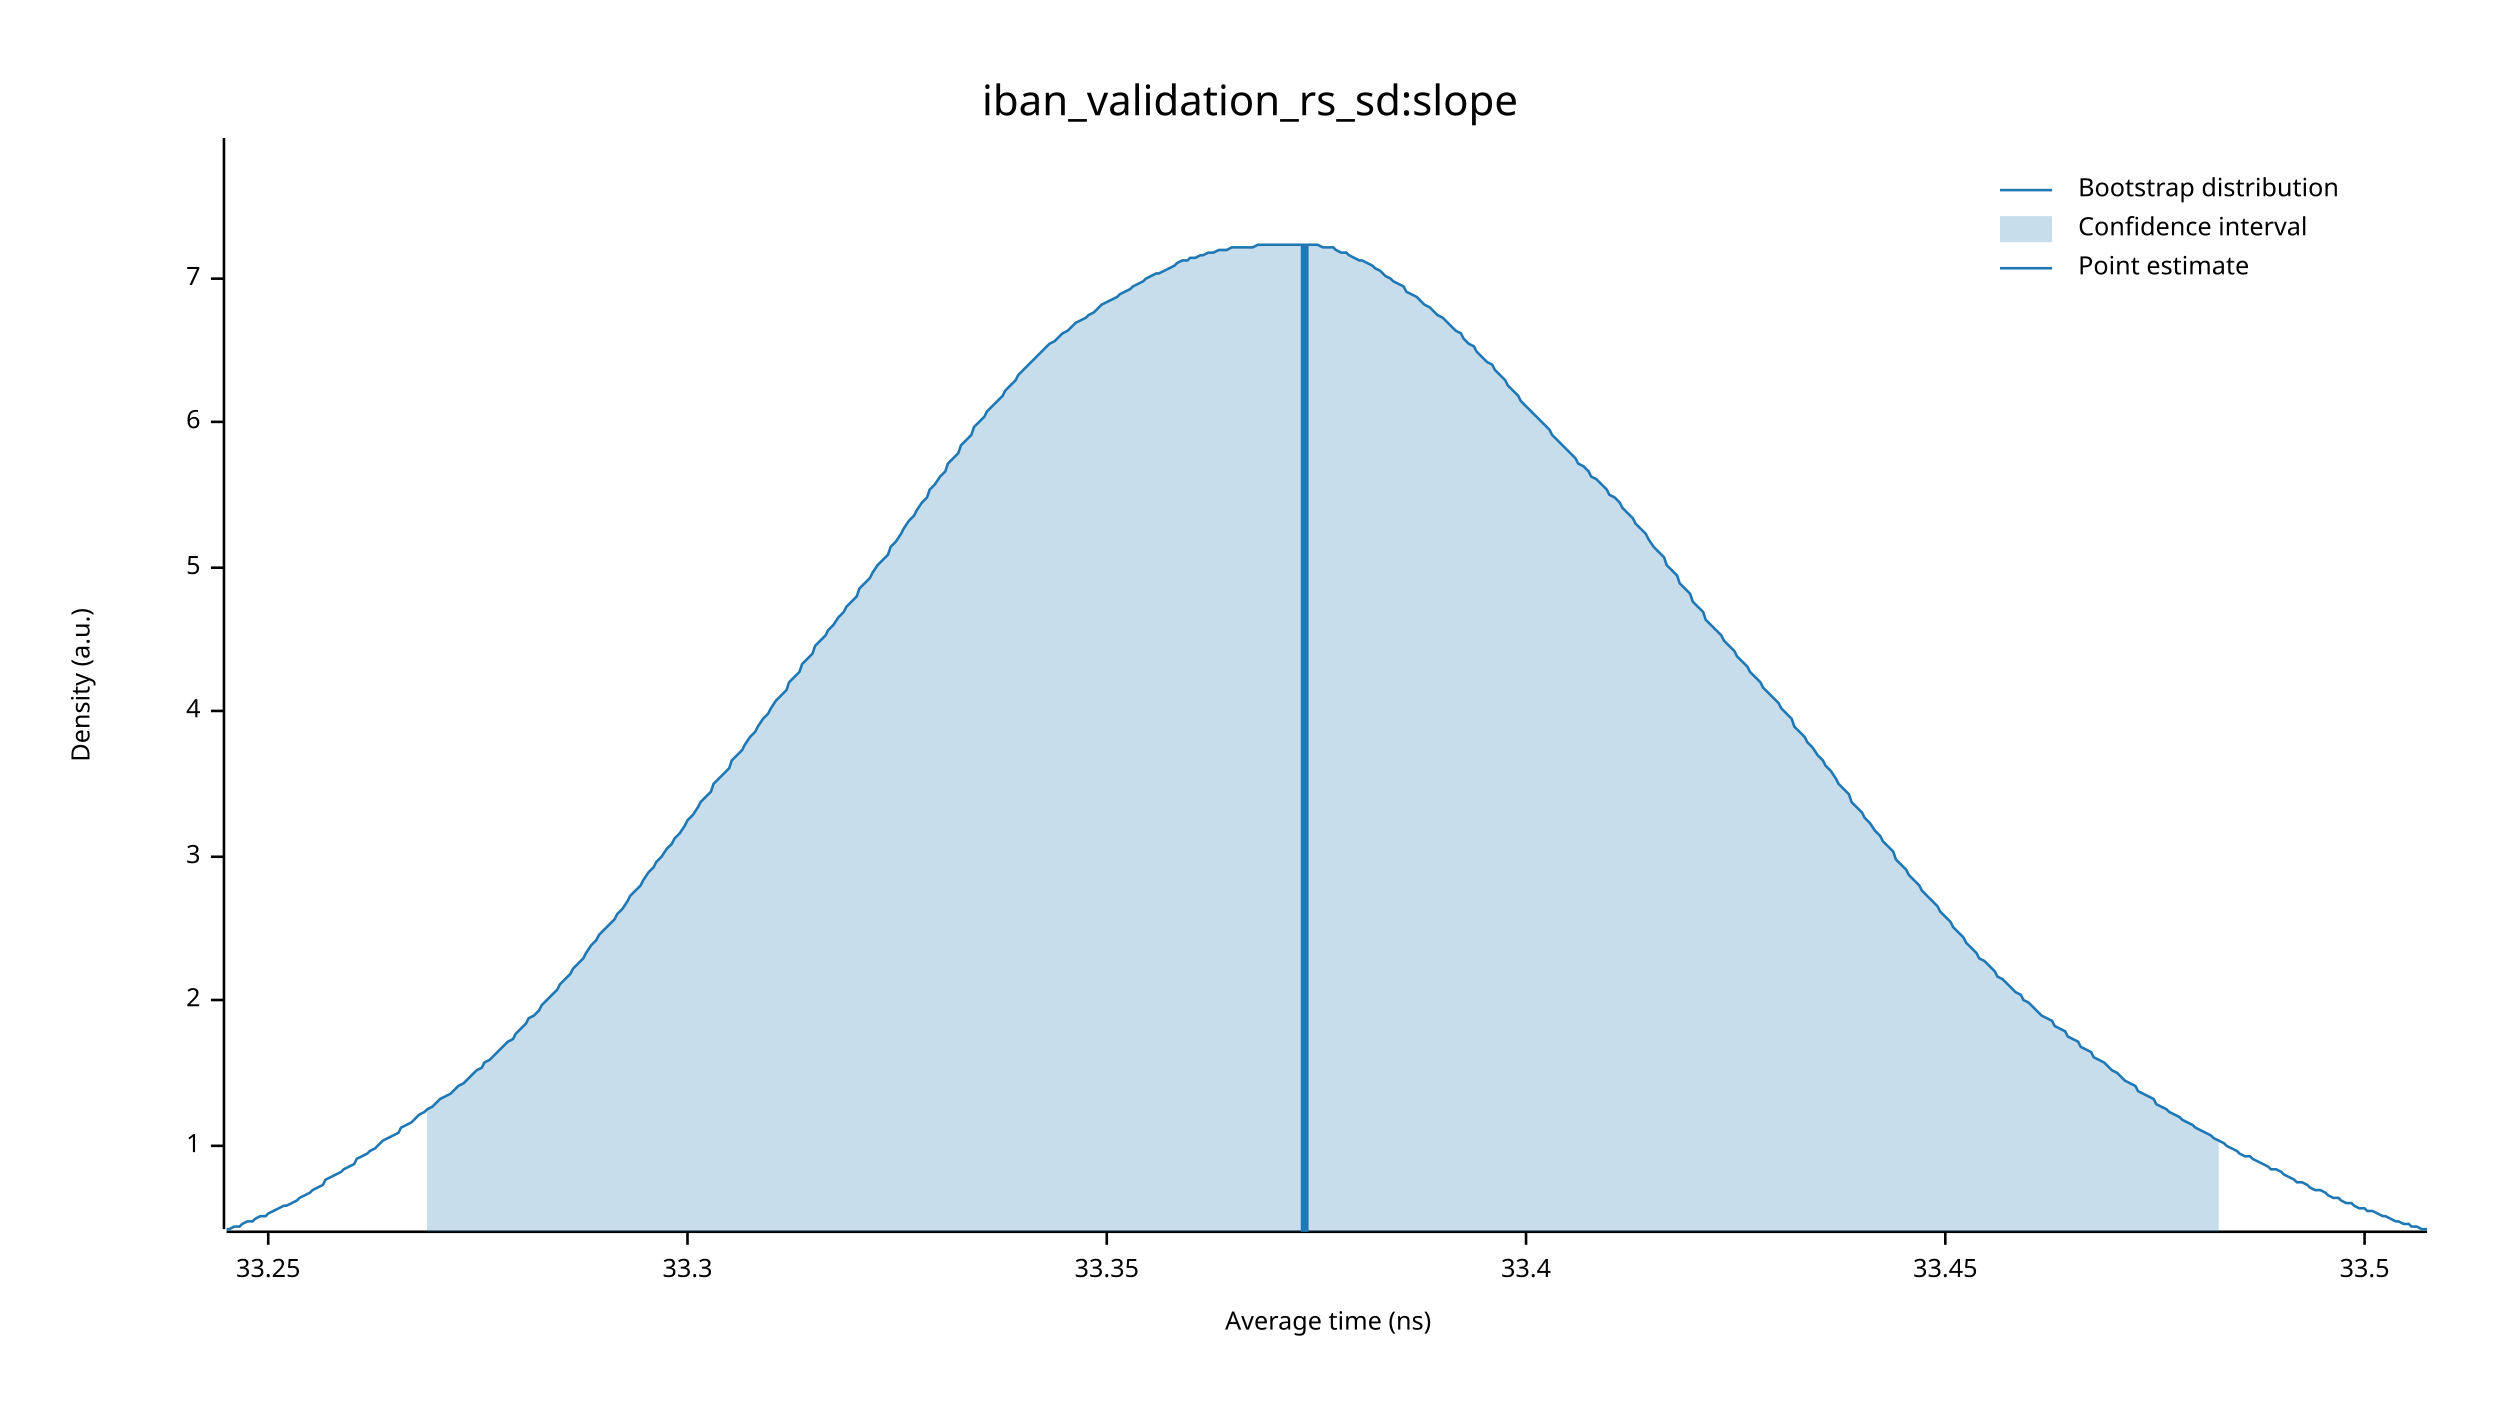
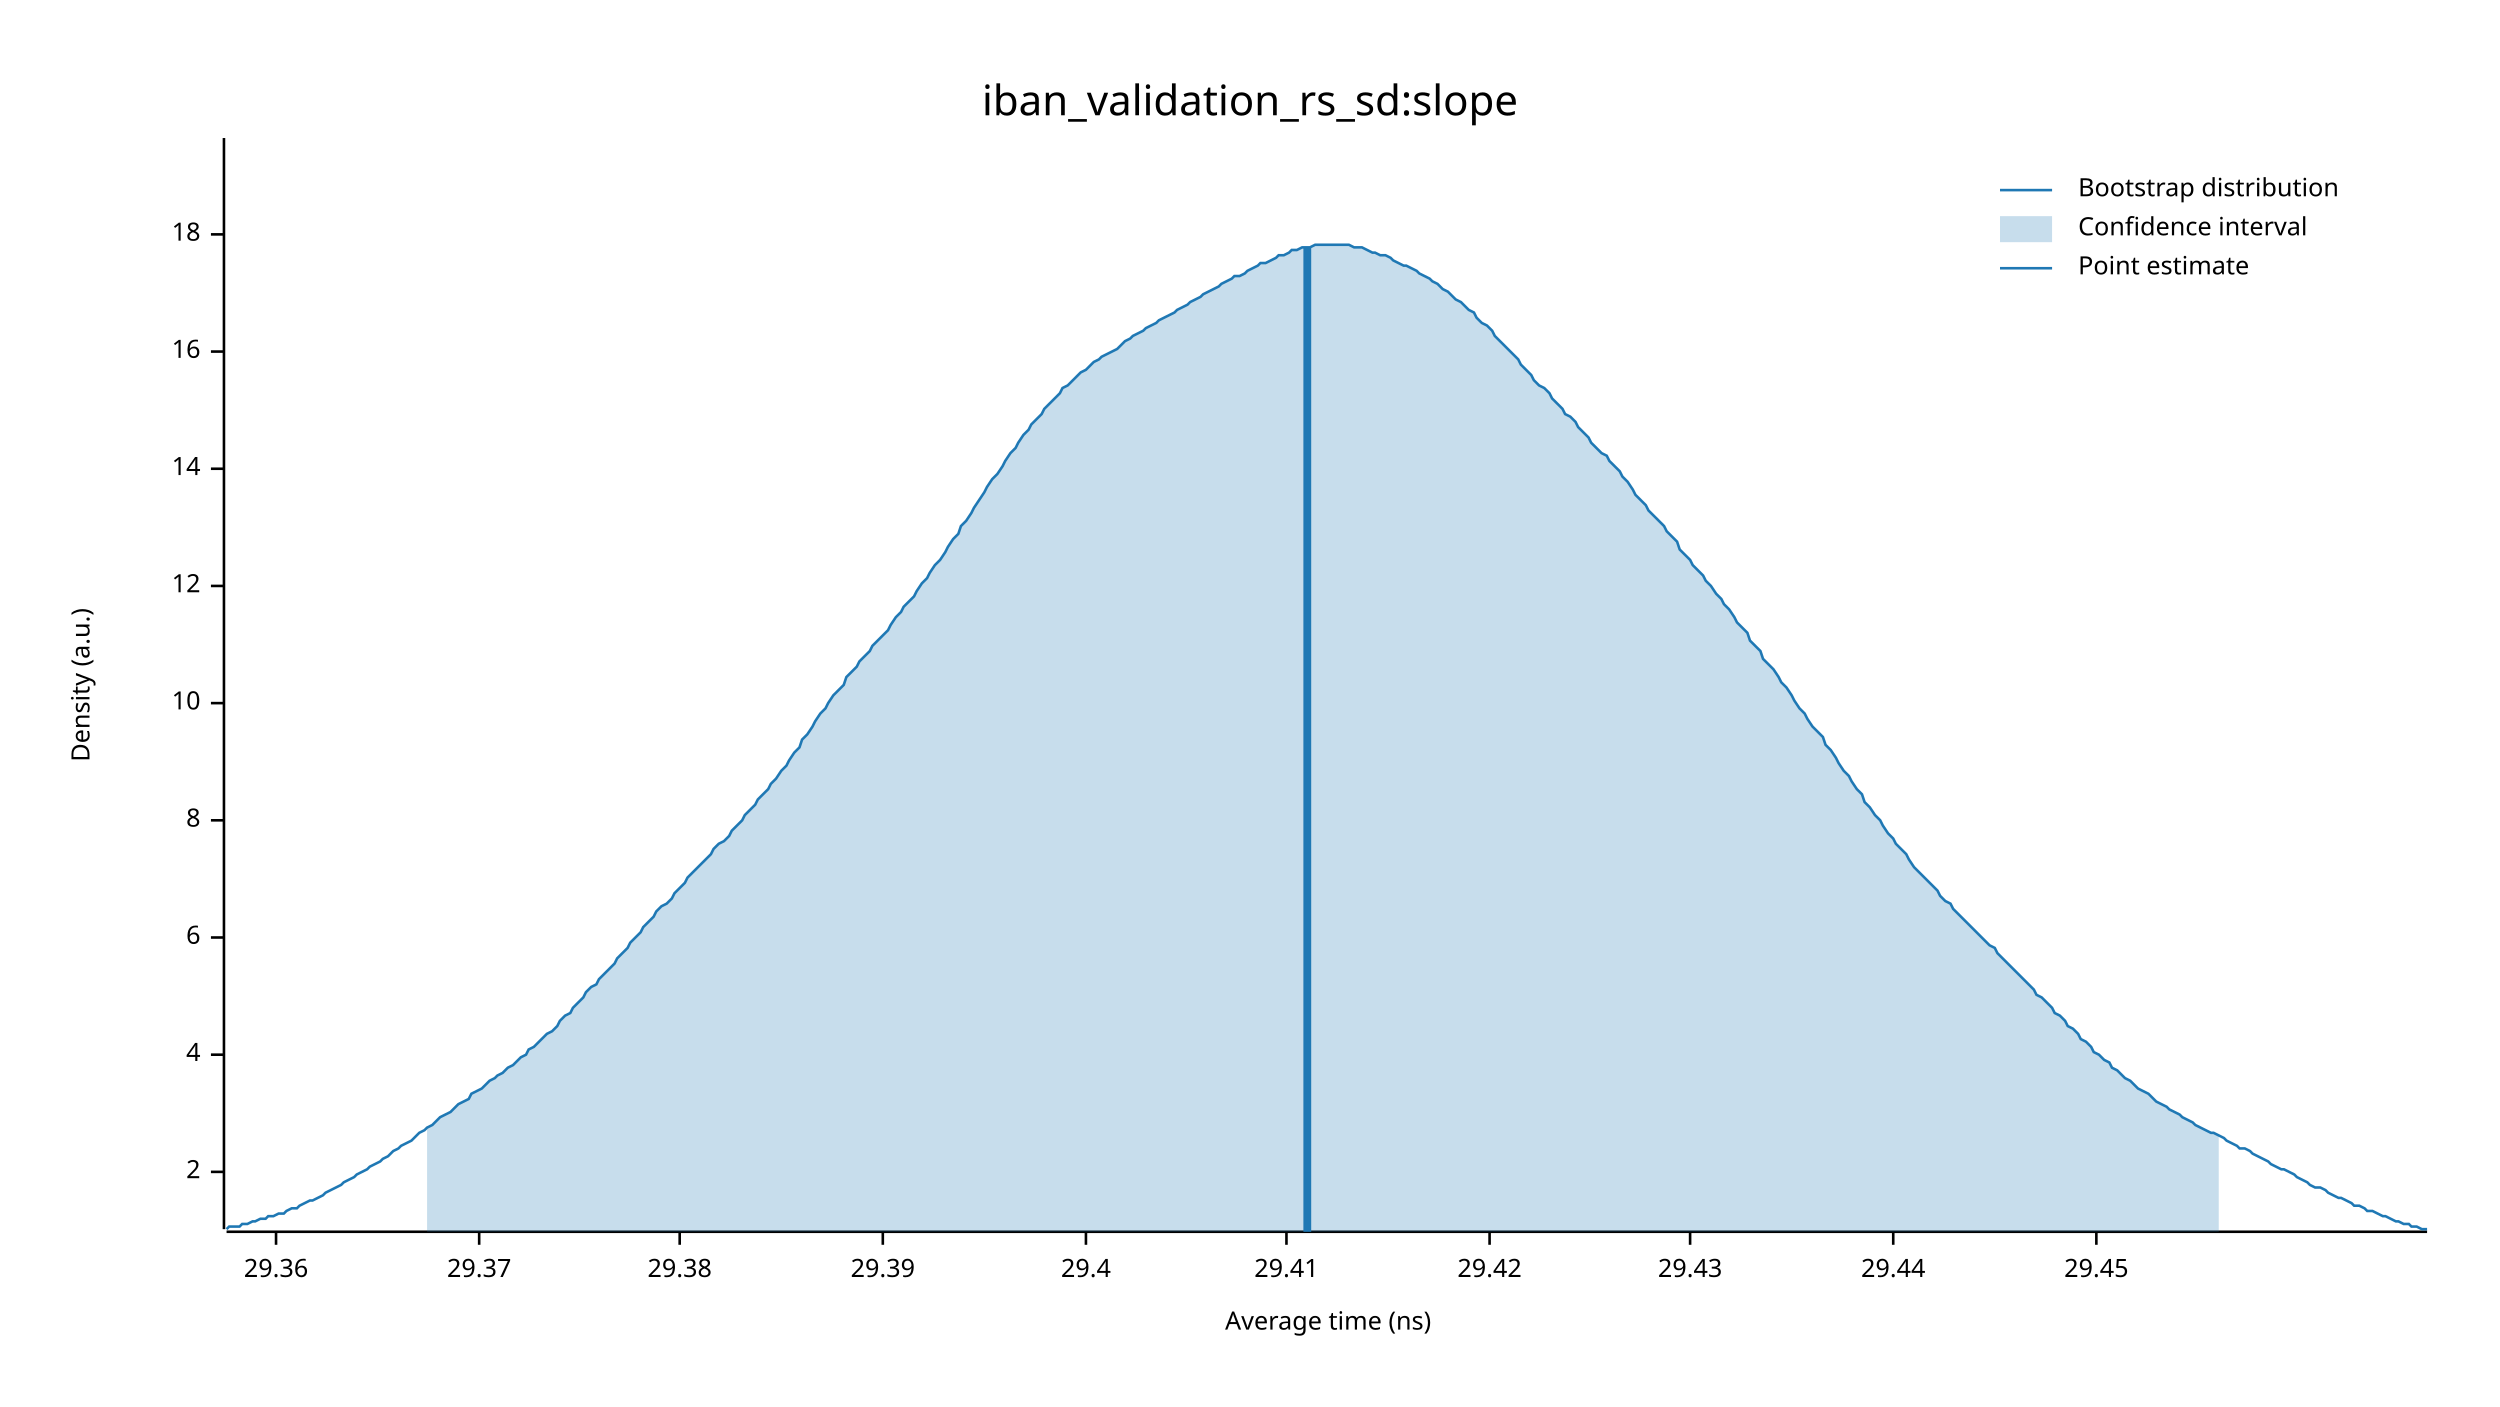
<svg xmlns="http://www.w3.org/2000/svg" width="960" height="540" viewBox="0 0 960 540">
  <text x="480" y="32" dy="0.76em" text-anchor="middle" font-family="sans-serif" font-size="16.129" opacity="1" fill="#000000">
iban_validation_rs_sd:slope
</text>
  <text x="27" y="263" dy="0.76em" text-anchor="middle" font-family="sans-serif" font-size="9.677" opacity="1" fill="#000000" transform="rotate(270, 27, 263)">
Density (a.u.)
</text>
  <text x="510" y="513" dy="-0.5ex" text-anchor="middle" font-family="sans-serif" font-size="9.677" opacity="1" fill="#000000">
Average time (ns)
</text>
  <polyline fill="none" opacity="1" stroke="#000000" stroke-width="1" points="86,53 86,472 " />
-   <text x="77" y="440" dy="0.5ex" text-anchor="end" font-family="sans-serif" font-size="9.677" opacity="1" fill="#000000">
- 1
- </text>
-   <polyline fill="none" opacity="1" stroke="#000000" stroke-width="1" points="81,440 86,440 " />
-   <text x="77" y="384" dy="0.5ex" text-anchor="end" font-family="sans-serif" font-size="9.677" opacity="1" fill="#000000">
+   <text x="77" y="450" dy="0.5ex" text-anchor="end" font-family="sans-serif" font-size="9.677" opacity="1" fill="#000000">
2
</text>
-   <polyline fill="none" opacity="1" stroke="#000000" stroke-width="1" points="81,384 86,384 " />
-   <text x="77" y="329" dy="0.5ex" text-anchor="end" font-family="sans-serif" font-size="9.677" opacity="1" fill="#000000">
- 3
- </text>
-   <polyline fill="none" opacity="1" stroke="#000000" stroke-width="1" points="81,329 86,329 " />
-   <text x="77" y="273" dy="0.5ex" text-anchor="end" font-family="sans-serif" font-size="9.677" opacity="1" fill="#000000">
+   <polyline fill="none" opacity="1" stroke="#000000" stroke-width="1" points="81,450 86,450 " />
+   <text x="77" y="405" dy="0.5ex" text-anchor="end" font-family="sans-serif" font-size="9.677" opacity="1" fill="#000000">
4
</text>
-   <polyline fill="none" opacity="1" stroke="#000000" stroke-width="1" points="81,273 86,273 " />
-   <text x="77" y="218" dy="0.5ex" text-anchor="end" font-family="sans-serif" font-size="9.677" opacity="1" fill="#000000">
- 5
- </text>
-   <polyline fill="none" opacity="1" stroke="#000000" stroke-width="1" points="81,218 86,218 " />
-   <text x="77" y="162" dy="0.5ex" text-anchor="end" font-family="sans-serif" font-size="9.677" opacity="1" fill="#000000">
+   <polyline fill="none" opacity="1" stroke="#000000" stroke-width="1" points="81,405 86,405 " />
+   <text x="77" y="360" dy="0.5ex" text-anchor="end" font-family="sans-serif" font-size="9.677" opacity="1" fill="#000000">
6
</text>
-   <polyline fill="none" opacity="1" stroke="#000000" stroke-width="1" points="81,162 86,162 " />
-   <text x="77" y="107" dy="0.5ex" text-anchor="end" font-family="sans-serif" font-size="9.677" opacity="1" fill="#000000">
- 7
+   <polyline fill="none" opacity="1" stroke="#000000" stroke-width="1" points="81,360 86,360 " />
+   <text x="77" y="315" dy="0.5ex" text-anchor="end" font-family="sans-serif" font-size="9.677" opacity="1" fill="#000000">
+ 8
</text>
-   <polyline fill="none" opacity="1" stroke="#000000" stroke-width="1" points="81,107 86,107 " />
+   <polyline fill="none" opacity="1" stroke="#000000" stroke-width="1" points="81,315 86,315 " />
+   <text x="77" y="270" dy="0.5ex" text-anchor="end" font-family="sans-serif" font-size="9.677" opacity="1" fill="#000000">
+ 10
+ </text>
+   <polyline fill="none" opacity="1" stroke="#000000" stroke-width="1" points="81,270 86,270 " />
+   <text x="77" y="225" dy="0.5ex" text-anchor="end" font-family="sans-serif" font-size="9.677" opacity="1" fill="#000000">
+ 12
+ </text>
+   <polyline fill="none" opacity="1" stroke="#000000" stroke-width="1" points="81,225 86,225 " />
+   <text x="77" y="180" dy="0.5ex" text-anchor="end" font-family="sans-serif" font-size="9.677" opacity="1" fill="#000000">
+ 14
+ </text>
+   <polyline fill="none" opacity="1" stroke="#000000" stroke-width="1" points="81,180 86,180 " />
+   <text x="77" y="135" dy="0.5ex" text-anchor="end" font-family="sans-serif" font-size="9.677" opacity="1" fill="#000000">
+ 16
+ </text>
+   <polyline fill="none" opacity="1" stroke="#000000" stroke-width="1" points="81,135 86,135 " />
+   <text x="77" y="90" dy="0.5ex" text-anchor="end" font-family="sans-serif" font-size="9.677" opacity="1" fill="#000000">
+ 18
+ </text>
+   <polyline fill="none" opacity="1" stroke="#000000" stroke-width="1" points="81,90 86,90 " />
  <polyline fill="none" opacity="1" stroke="#000000" stroke-width="1" points="87,473 932,473 " />
-   <text x="103" y="483" dy="0.76em" text-anchor="middle" font-family="sans-serif" font-size="9.677" opacity="1" fill="#000000">
- 33.25
+   <text x="106" y="483" dy="0.76em" text-anchor="middle" font-family="sans-serif" font-size="9.677" opacity="1" fill="#000000">
+ 29.36
</text>
-   <polyline fill="none" opacity="1" stroke="#000000" stroke-width="1" points="103,473 103,478 " />
-   <text x="264" y="483" dy="0.76em" text-anchor="middle" font-family="sans-serif" font-size="9.677" opacity="1" fill="#000000">
- 33.3
+   <polyline fill="none" opacity="1" stroke="#000000" stroke-width="1" points="106,473 106,478 " />
+   <text x="184" y="483" dy="0.76em" text-anchor="middle" font-family="sans-serif" font-size="9.677" opacity="1" fill="#000000">
+ 29.37
</text>
-   <polyline fill="none" opacity="1" stroke="#000000" stroke-width="1" points="264,473 264,478 " />
-   <text x="425" y="483" dy="0.76em" text-anchor="middle" font-family="sans-serif" font-size="9.677" opacity="1" fill="#000000">
- 33.35
+   <polyline fill="none" opacity="1" stroke="#000000" stroke-width="1" points="184,473 184,478 " />
+   <text x="261" y="483" dy="0.76em" text-anchor="middle" font-family="sans-serif" font-size="9.677" opacity="1" fill="#000000">
+ 29.38
</text>
-   <polyline fill="none" opacity="1" stroke="#000000" stroke-width="1" points="425,473 425,478 " />
-   <text x="586" y="483" dy="0.76em" text-anchor="middle" font-family="sans-serif" font-size="9.677" opacity="1" fill="#000000">
- 33.4
+   <polyline fill="none" opacity="1" stroke="#000000" stroke-width="1" points="261,473 261,478 " />
+   <text x="339" y="483" dy="0.76em" text-anchor="middle" font-family="sans-serif" font-size="9.677" opacity="1" fill="#000000">
+ 29.39
</text>
-   <polyline fill="none" opacity="1" stroke="#000000" stroke-width="1" points="586,473 586,478 " />
-   <text x="747" y="483" dy="0.76em" text-anchor="middle" font-family="sans-serif" font-size="9.677" opacity="1" fill="#000000">
- 33.45
+   <polyline fill="none" opacity="1" stroke="#000000" stroke-width="1" points="339,473 339,478 " />
+   <text x="417" y="483" dy="0.76em" text-anchor="middle" font-family="sans-serif" font-size="9.677" opacity="1" fill="#000000">
+ 29.4
</text>
-   <polyline fill="none" opacity="1" stroke="#000000" stroke-width="1" points="747,473 747,478 " />
-   <text x="908" y="483" dy="0.76em" text-anchor="middle" font-family="sans-serif" font-size="9.677" opacity="1" fill="#000000">
- 33.5
+   <polyline fill="none" opacity="1" stroke="#000000" stroke-width="1" points="417,473 417,478 " />
+   <text x="494" y="483" dy="0.76em" text-anchor="middle" font-family="sans-serif" font-size="9.677" opacity="1" fill="#000000">
+ 29.41
</text>
-   <polyline fill="none" opacity="1" stroke="#000000" stroke-width="1" points="908,473 908,478 " />
-   <polyline fill="none" opacity="1" stroke="#1F78B4" stroke-width="1" points="87,472 88,472 90,471 92,471 93,470 95,469 97,469 98,468 100,467 102,467 103,466 105,465 107,464 109,463 110,463 112,462 114,461 115,460 117,459 119,458 120,457 122,456 124,455 125,453 127,452 129,451 131,450 132,449 134,448 136,447 137,445 139,444 141,443 142,442 144,441 146,439 147,438 149,437 151,436 153,435 154,433 156,432 158,431 159,430 161,428 163,427 164,426 166,425 168,423 169,422 171,421 173,420 175,418 176,417 178,416 180,414 181,413 183,411 185,410 186,408 188,407 190,405 191,404 193,402 195,400 197,399 198,397 200,395 202,393 203,391 205,390 207,388 208,386 210,384 212,382 214,380 215,378 217,376 219,374 220,372 222,370 224,368 225,366 227,363 229,361 230,359 232,357 234,355 236,353 237,351 239,349 241,346 242,344 244,342 246,340 247,338 249,335 251,333 252,331 254,329 256,326 258,324 259,322 261,320 263,317 264,315 266,313 268,310 269,308 271,306 273,304 274,301 276,299 278,297 280,295 281,292 283,290 285,288 286,286 288,283 290,281 291,279 293,276 295,274 296,272 298,269 300,267 302,265 303,262 305,260 307,258 308,255 310,253 312,251 313,248 315,246 317,244 318,242 320,240 322,237 324,235 325,233 327,231 329,229 330,226 332,224 334,222 335,220 337,217 339,215 341,213 342,210 344,208 346,205 347,203 349,200 351,198 352,196 354,193 356,191 357,188 359,186 361,183 363,181 364,178 366,176 368,174 369,171 371,169 373,167 374,164 376,162 378,160 379,158 381,156 383,154 385,152 386,150 388,148 390,146 391,144 393,142 395,140 396,139 398,137 400,135 401,134 403,132 405,131 407,129 408,128 410,127 412,125 413,124 415,123 417,122 418,121 420,120 422,118 423,117 425,116 427,115 429,114 430,113 432,112 434,111 435,110 437,109 439,108 440,107 442,106 444,105 445,105 447,104 449,103 451,102 452,101 454,100 456,100 457,99 459,99 461,98 462,98 464,97 466,97 468,96 469,96 471,96 473,95 474,95 476,95 478,95 479,95 481,95 483,94 484,94 486,94 488,94 490,94 491,94 493,94 495,94 496,94 498,94 500,94 501,94 503,94 505,94 506,94 508,95 510,95 512,95 513,96 515,97 517,97 518,98 520,99 522,100 523,100 525,101 527,102 528,103 530,104 532,106 534,107 535,108 537,109 539,110 540,112 542,113 544,114 545,115 547,117 549,118 550,119 552,121 554,122 556,124 557,125 559,127 561,128 562,130 564,132 566,133 567,135 569,137 571,139 573,140 574,142 576,144 578,146 579,148 581,150 583,152 584,154 586,156 588,158 589,159 591,161 593,163 595,165 596,167 598,169 600,171 601,172 603,174 605,176 606,178 608,179 610,181 611,183 613,184 615,186 617,188 618,190 620,191 622,193 623,195 625,197 627,199 628,201 630,203 632,205 633,207 635,210 637,212 639,214 640,217 642,219 644,221 645,224 647,226 649,228 650,231 652,233 654,235 655,238 657,240 659,242 661,244 662,246 664,248 666,250 667,252 669,254 671,256 672,258 674,260 676,262 677,264 679,266 681,268 683,270 684,272 686,274 688,276 689,279 691,281 693,283 694,285 696,287 698,290 700,292 701,294 703,296 705,299 706,301 708,303 710,305 711,308 713,310 715,312 716,314 718,316 720,319 722,321 723,323 725,325 727,327 728,330 730,332 732,334 733,336 735,338 737,340 738,342 740,344 742,346 744,348 745,350 747,352 749,354 750,356 752,358 754,360 755,362 757,364 759,366 760,368 762,369 764,371 766,373 767,375 769,376 771,378 772,379 774,381 776,382 777,384 779,385 781,387 782,388 784,390 786,391 788,392 789,394 791,395 793,396 794,398 796,399 798,400 799,402 801,403 803,404 804,406 806,407 808,408 810,410 811,411 813,412 815,414 816,415 818,416 820,417 821,419 823,420 825,421 827,422 828,424 830,425 832,426 833,427 835,428 837,429 838,430 840,431 842,432 843,433 845,434 847,435 849,436 850,437 852,438 854,439 855,440 857,441 859,442 860,443 862,444 864,444 865,445 867,446 869,447 871,448 872,449 874,449 876,450 877,451 879,452 881,453 882,454 884,454 886,455 887,456 889,457 891,457 893,458 894,459 896,460 898,460 899,461 901,462 903,462 904,463 906,464 908,464 909,465 911,465 913,466 915,467 916,467 918,468 920,469 921,469 923,470 925,470 926,471 928,471 930,472 932,472 " />
-   <polygon opacity="0.25" fill="#1F78B4" points="164,426 166,425 168,423 169,422 171,421 173,420 175,418 176,417 178,416 180,414 181,413 183,411 185,410 186,408 188,407 190,405 191,404 193,402 195,400 197,399 198,397 200,395 202,393 203,391 205,390 207,388 208,386 210,384 212,382 214,380 215,378 217,376 219,374 220,372 222,370 224,368 225,366 227,363 229,361 230,359 232,357 234,355 236,353 237,351 239,349 241,346 242,344 244,342 246,340 247,338 249,335 251,333 252,331 254,329 256,326 258,324 259,322 261,320 263,317 264,315 266,313 268,310 269,308 271,306 273,304 274,301 276,299 278,297 280,295 281,292 283,290 285,288 286,286 288,283 290,281 291,279 293,276 295,274 296,272 298,269 300,267 302,265 303,262 305,260 307,258 308,255 310,253 312,251 313,248 315,246 317,244 318,242 320,240 322,237 324,235 325,233 327,231 329,229 330,226 332,224 334,222 335,220 337,217 339,215 341,213 342,210 344,208 346,205 347,203 349,200 351,198 352,196 354,193 356,191 357,188 359,186 361,183 363,181 364,178 366,176 368,174 369,171 371,169 373,167 374,164 376,162 378,160 379,158 381,156 383,154 385,152 386,150 388,148 390,146 391,144 393,142 395,140 396,139 398,137 400,135 401,134 403,132 405,131 407,129 408,128 410,127 412,125 413,124 415,123 417,122 418,121 420,120 422,118 423,117 425,116 427,115 429,114 430,113 432,112 434,111 435,110 437,109 439,108 440,107 442,106 444,105 445,105 447,104 449,103 451,102 452,101 454,100 456,100 457,99 459,99 461,98 462,98 464,97 466,97 468,96 469,96 471,96 473,95 474,95 476,95 478,95 479,95 481,95 483,94 484,94 486,94 488,94 490,94 491,94 493,94 495,94 496,94 498,94 500,94 501,94 503,94 505,94 506,94 508,95 510,95 512,95 513,96 515,97 517,97 518,98 520,99 522,100 523,100 525,101 527,102 528,103 530,104 532,106 534,107 535,108 537,109 539,110 540,112 542,113 544,114 545,115 547,117 549,118 550,119 552,121 554,122 556,124 557,125 559,127 561,128 562,130 564,132 566,133 567,135 569,137 571,139 573,140 574,142 576,144 578,146 579,148 581,150 583,152 584,154 586,156 588,158 589,159 591,161 593,163 595,165 596,167 598,169 600,171 601,172 603,174 605,176 606,178 608,179 610,181 611,183 613,184 615,186 617,188 618,190 620,191 622,193 623,195 625,197 627,199 628,201 630,203 632,205 633,207 635,210 637,212 639,214 640,217 642,219 644,221 645,224 647,226 649,228 650,231 652,233 654,235 655,238 657,240 659,242 661,244 662,246 664,248 666,250 667,252 669,254 671,256 672,258 674,260 676,262 677,264 679,266 681,268 683,270 684,272 686,274 688,276 689,279 691,281 693,283 694,285 696,287 698,290 700,292 701,294 703,296 705,299 706,301 708,303 710,305 711,308 713,310 715,312 716,314 718,316 720,319 722,321 723,323 725,325 727,327 728,330 730,332 732,334 733,336 735,338 737,340 738,342 740,344 742,346 744,348 745,350 747,352 749,354 750,356 752,358 754,360 755,362 757,364 759,366 760,368 762,369 764,371 766,373 767,375 769,376 771,378 772,379 774,381 776,382 777,384 779,385 781,387 782,388 784,390 786,391 788,392 789,394 791,395 793,396 794,398 796,399 798,400 799,402 801,403 803,404 804,406 806,407 808,408 810,410 811,411 813,412 815,414 816,415 818,416 820,417 821,419 823,420 825,421 827,422 828,424 830,425 832,426 833,427 835,428 837,429 838,430 840,431 842,432 843,433 845,434 847,435 849,436 850,437 852,438 852,473 164,473 " />
-   <polyline fill="none" opacity="1" stroke="#1F78B4" stroke-width="3" points="501,473 501,94 " />
+   <polyline fill="none" opacity="1" stroke="#000000" stroke-width="1" points="494,473 494,478 " />
+   <text x="572" y="483" dy="0.76em" text-anchor="middle" font-family="sans-serif" font-size="9.677" opacity="1" fill="#000000">
+ 29.42
+ </text>
+   <polyline fill="none" opacity="1" stroke="#000000" stroke-width="1" points="572,473 572,478 " />
+   <text x="649" y="483" dy="0.76em" text-anchor="middle" font-family="sans-serif" font-size="9.677" opacity="1" fill="#000000">
+ 29.43
+ </text>
+   <polyline fill="none" opacity="1" stroke="#000000" stroke-width="1" points="649,473 649,478 " />
+   <text x="727" y="483" dy="0.76em" text-anchor="middle" font-family="sans-serif" font-size="9.677" opacity="1" fill="#000000">
+ 29.44
+ </text>
+   <polyline fill="none" opacity="1" stroke="#000000" stroke-width="1" points="727,473 727,478 " />
+   <text x="805" y="483" dy="0.76em" text-anchor="middle" font-family="sans-serif" font-size="9.677" opacity="1" fill="#000000">
+ 29.45
+ </text>
+   <polyline fill="none" opacity="1" stroke="#000000" stroke-width="1" points="805,473 805,478 " />
+   <polyline fill="none" opacity="1" stroke="#1F78B4" stroke-width="1" points="87,472 88,471 90,471 92,471 93,470 95,470 97,469 98,469 100,468 102,468 103,467 105,467 107,466 109,466 110,465 112,464 114,464 115,463 117,462 119,461 120,461 122,460 124,459 125,458 127,457 129,456 131,455 132,454 134,453 136,452 137,451 139,450 141,449 142,448 144,447 146,446 147,445 149,444 151,442 153,441 154,440 156,439 158,438 159,437 161,435 163,434 164,433 166,432 168,430 169,429 171,428 173,427 175,425 176,424 178,423 180,422 181,420 183,419 185,418 186,417 188,415 190,414 191,413 193,412 195,410 197,409 198,408 200,406 202,405 203,403 205,402 207,400 208,399 210,397 212,396 214,394 215,392 217,390 219,389 220,387 222,385 224,383 225,381 227,379 229,378 230,376 232,374 234,372 236,370 237,368 239,366 241,364 242,362 244,360 246,358 247,356 249,354 251,352 252,350 254,348 256,347 258,345 259,343 261,341 263,339 264,337 266,335 268,333 269,332 271,330 273,328 274,326 276,324 278,323 280,321 281,319 283,317 285,315 286,313 288,311 290,309 291,307 293,305 295,303 296,301 298,299 300,296 302,294 303,292 305,289 307,287 308,284 310,282 312,279 313,277 315,274 317,272 318,270 320,267 322,265 324,263 325,260 327,258 329,256 330,254 332,252 334,250 335,248 337,246 339,244 341,242 342,240 344,237 346,235 347,233 349,231 351,229 352,227 354,224 356,222 357,220 359,217 361,215 363,212 364,210 366,207 368,205 369,202 371,200 373,197 374,195 376,192 378,189 379,187 381,184 383,182 385,179 386,177 388,174 390,172 391,170 393,167 395,165 396,163 398,161 400,159 401,157 403,155 405,153 407,151 408,149 410,148 412,146 413,145 415,143 417,142 418,141 420,139 422,138 423,137 425,136 427,135 429,134 430,133 432,131 434,130 435,129 437,128 439,127 440,126 442,125 444,124 445,123 447,122 449,121 451,120 452,119 454,118 456,117 457,116 459,115 461,114 462,113 464,112 466,111 468,110 469,109 471,108 473,107 474,106 476,106 478,105 479,104 481,103 483,102 484,101 486,101 488,100 490,99 491,98 493,98 495,97 496,96 498,96 500,95 501,95 503,95 505,94 506,94 508,94 510,94 512,94 513,94 515,94 517,94 518,94 520,95 522,95 523,95 525,96 527,97 528,97 530,98 532,98 534,99 535,100 537,101 539,102 540,102 542,103 544,104 545,105 547,106 549,107 550,108 552,109 554,111 556,112 557,113 559,115 561,116 562,117 564,119 566,120 567,122 569,124 571,125 573,127 574,129 576,131 578,133 579,134 581,136 583,138 584,140 586,142 588,144 589,146 591,148 593,149 595,151 596,153 598,155 600,157 601,159 603,160 605,162 606,164 608,166 610,168 611,170 613,172 615,174 617,175 618,177 620,179 622,181 623,183 625,185 627,188 628,190 630,192 632,194 633,196 635,198 637,200 639,202 640,204 642,206 644,208 645,211 647,213 649,215 650,217 652,219 654,221 655,223 657,225 659,228 661,230 662,232 664,234 666,237 667,239 669,241 671,243 672,246 674,248 676,250 677,253 679,255 681,257 683,260 684,262 686,264 688,267 689,269 691,272 693,274 694,276 696,279 698,281 700,283 701,286 703,288 705,291 706,293 708,296 710,298 711,300 713,303 715,305 716,308 718,310 720,313 722,315 723,317 725,320 727,322 728,324 730,326 732,328 733,330 735,333 737,335 738,336 740,338 742,340 744,342 745,344 747,346 749,347 750,349 752,351 754,353 755,354 757,356 759,358 760,359 762,361 764,363 766,364 767,366 769,368 771,370 772,371 774,373 776,375 777,376 779,378 781,380 782,382 784,383 786,385 788,387 789,389 791,390 793,392 794,394 796,395 798,397 799,399 801,400 803,402 804,404 806,405 808,407 810,408 811,410 813,411 815,413 816,414 818,415 820,417 821,418 823,419 825,420 827,422 828,423 830,424 832,425 833,426 835,427 837,428 838,429 840,430 842,431 843,432 845,433 847,434 849,435 850,435 852,436 854,437 855,438 857,439 859,440 860,441 862,441 864,442 865,443 867,444 869,445 871,446 872,447 874,448 876,449 877,449 879,450 881,451 882,452 884,453 886,454 887,455 889,456 891,456 893,457 894,458 896,459 898,460 899,460 901,461 903,462 904,463 906,463 908,464 909,465 911,465 913,466 915,467 916,467 918,468 920,469 921,469 923,470 925,470 926,471 928,471 930,472 932,472 " />
+   <polygon opacity="0.25" fill="#1F78B4" points="164,433 166,432 168,430 169,429 171,428 173,427 175,425 176,424 178,423 180,422 181,420 183,419 185,418 186,417 188,415 190,414 191,413 193,412 195,410 197,409 198,408 200,406 202,405 203,403 205,402 207,400 208,399 210,397 212,396 214,394 215,392 217,390 219,389 220,387 222,385 224,383 225,381 227,379 229,378 230,376 232,374 234,372 236,370 237,368 239,366 241,364 242,362 244,360 246,358 247,356 249,354 251,352 252,350 254,348 256,347 258,345 259,343 261,341 263,339 264,337 266,335 268,333 269,332 271,330 273,328 274,326 276,324 278,323 280,321 281,319 283,317 285,315 286,313 288,311 290,309 291,307 293,305 295,303 296,301 298,299 300,296 302,294 303,292 305,289 307,287 308,284 310,282 312,279 313,277 315,274 317,272 318,270 320,267 322,265 324,263 325,260 327,258 329,256 330,254 332,252 334,250 335,248 337,246 339,244 341,242 342,240 344,237 346,235 347,233 349,231 351,229 352,227 354,224 356,222 357,220 359,217 361,215 363,212 364,210 366,207 368,205 369,202 371,200 373,197 374,195 376,192 378,189 379,187 381,184 383,182 385,179 386,177 388,174 390,172 391,170 393,167 395,165 396,163 398,161 400,159 401,157 403,155 405,153 407,151 408,149 410,148 412,146 413,145 415,143 417,142 418,141 420,139 422,138 423,137 425,136 427,135 429,134 430,133 432,131 434,130 435,129 437,128 439,127 440,126 442,125 444,124 445,123 447,122 449,121 451,120 452,119 454,118 456,117 457,116 459,115 461,114 462,113 464,112 466,111 468,110 469,109 471,108 473,107 474,106 476,106 478,105 479,104 481,103 483,102 484,101 486,101 488,100 490,99 491,98 493,98 495,97 496,96 498,96 500,95 501,95 503,95 505,94 506,94 508,94 510,94 512,94 513,94 515,94 517,94 518,94 520,95 522,95 523,95 525,96 527,97 528,97 530,98 532,98 534,99 535,100 537,101 539,102 540,102 542,103 544,104 545,105 547,106 549,107 550,108 552,109 554,111 556,112 557,113 559,115 561,116 562,117 564,119 566,120 567,122 569,124 571,125 573,127 574,129 576,131 578,133 579,134 581,136 583,138 584,140 586,142 588,144 589,146 591,148 593,149 595,151 596,153 598,155 600,157 601,159 603,160 605,162 606,164 608,166 610,168 611,170 613,172 615,174 617,175 618,177 620,179 622,181 623,183 625,185 627,188 628,190 630,192 632,194 633,196 635,198 637,200 639,202 640,204 642,206 644,208 645,211 647,213 649,215 650,217 652,219 654,221 655,223 657,225 659,228 661,230 662,232 664,234 666,237 667,239 669,241 671,243 672,246 674,248 676,250 677,253 679,255 681,257 683,260 684,262 686,264 688,267 689,269 691,272 693,274 694,276 696,279 698,281 700,283 701,286 703,288 705,291 706,293 708,296 710,298 711,300 713,303 715,305 716,308 718,310 720,313 722,315 723,317 725,320 727,322 728,324 730,326 732,328 733,330 735,333 737,335 738,336 740,338 742,340 744,342 745,344 747,346 749,347 750,349 752,351 754,353 755,354 757,356 759,358 760,359 762,361 764,363 766,364 767,366 769,368 771,370 772,371 774,373 776,375 777,376 779,378 781,380 782,382 784,383 786,385 788,387 789,389 791,390 793,392 794,394 796,395 798,397 799,399 801,400 803,402 804,404 806,405 808,407 810,408 811,410 813,411 815,413 816,414 818,415 820,417 821,418 823,419 825,420 827,422 828,423 830,424 832,425 833,426 835,427 837,428 838,429 840,430 842,431 843,432 845,433 847,434 849,435 850,435 852,436 852,473 164,473 " />
+   <polyline fill="none" opacity="1" stroke="#1F78B4" stroke-width="3" points="502,473 502,95 " />
  <text x="798" y="68" dy="0.76em" text-anchor="start" font-family="sans-serif" font-size="9.677" opacity="1" fill="#000000">
Bootstrap distribution
</text>
  <text x="798" y="83" dy="0.76em" text-anchor="start" font-family="sans-serif" font-size="9.677" opacity="1" fill="#000000">
Confidence interval
</text>
  <text x="798" y="98" dy="0.76em" text-anchor="start" font-family="sans-serif" font-size="9.677" opacity="1" fill="#000000">
Point estimate
</text>
  <polyline fill="none" opacity="1" stroke="#1F78B4" stroke-width="1" points="768,73 788,73 " />
  <rect x="768" y="83" width="20" height="10" opacity="0.25" fill="#1F78B4" stroke="none" />
  <polyline fill="none" opacity="1" stroke="#1F78B4" stroke-width="1" points="768,103 788,103 " />
</svg>
